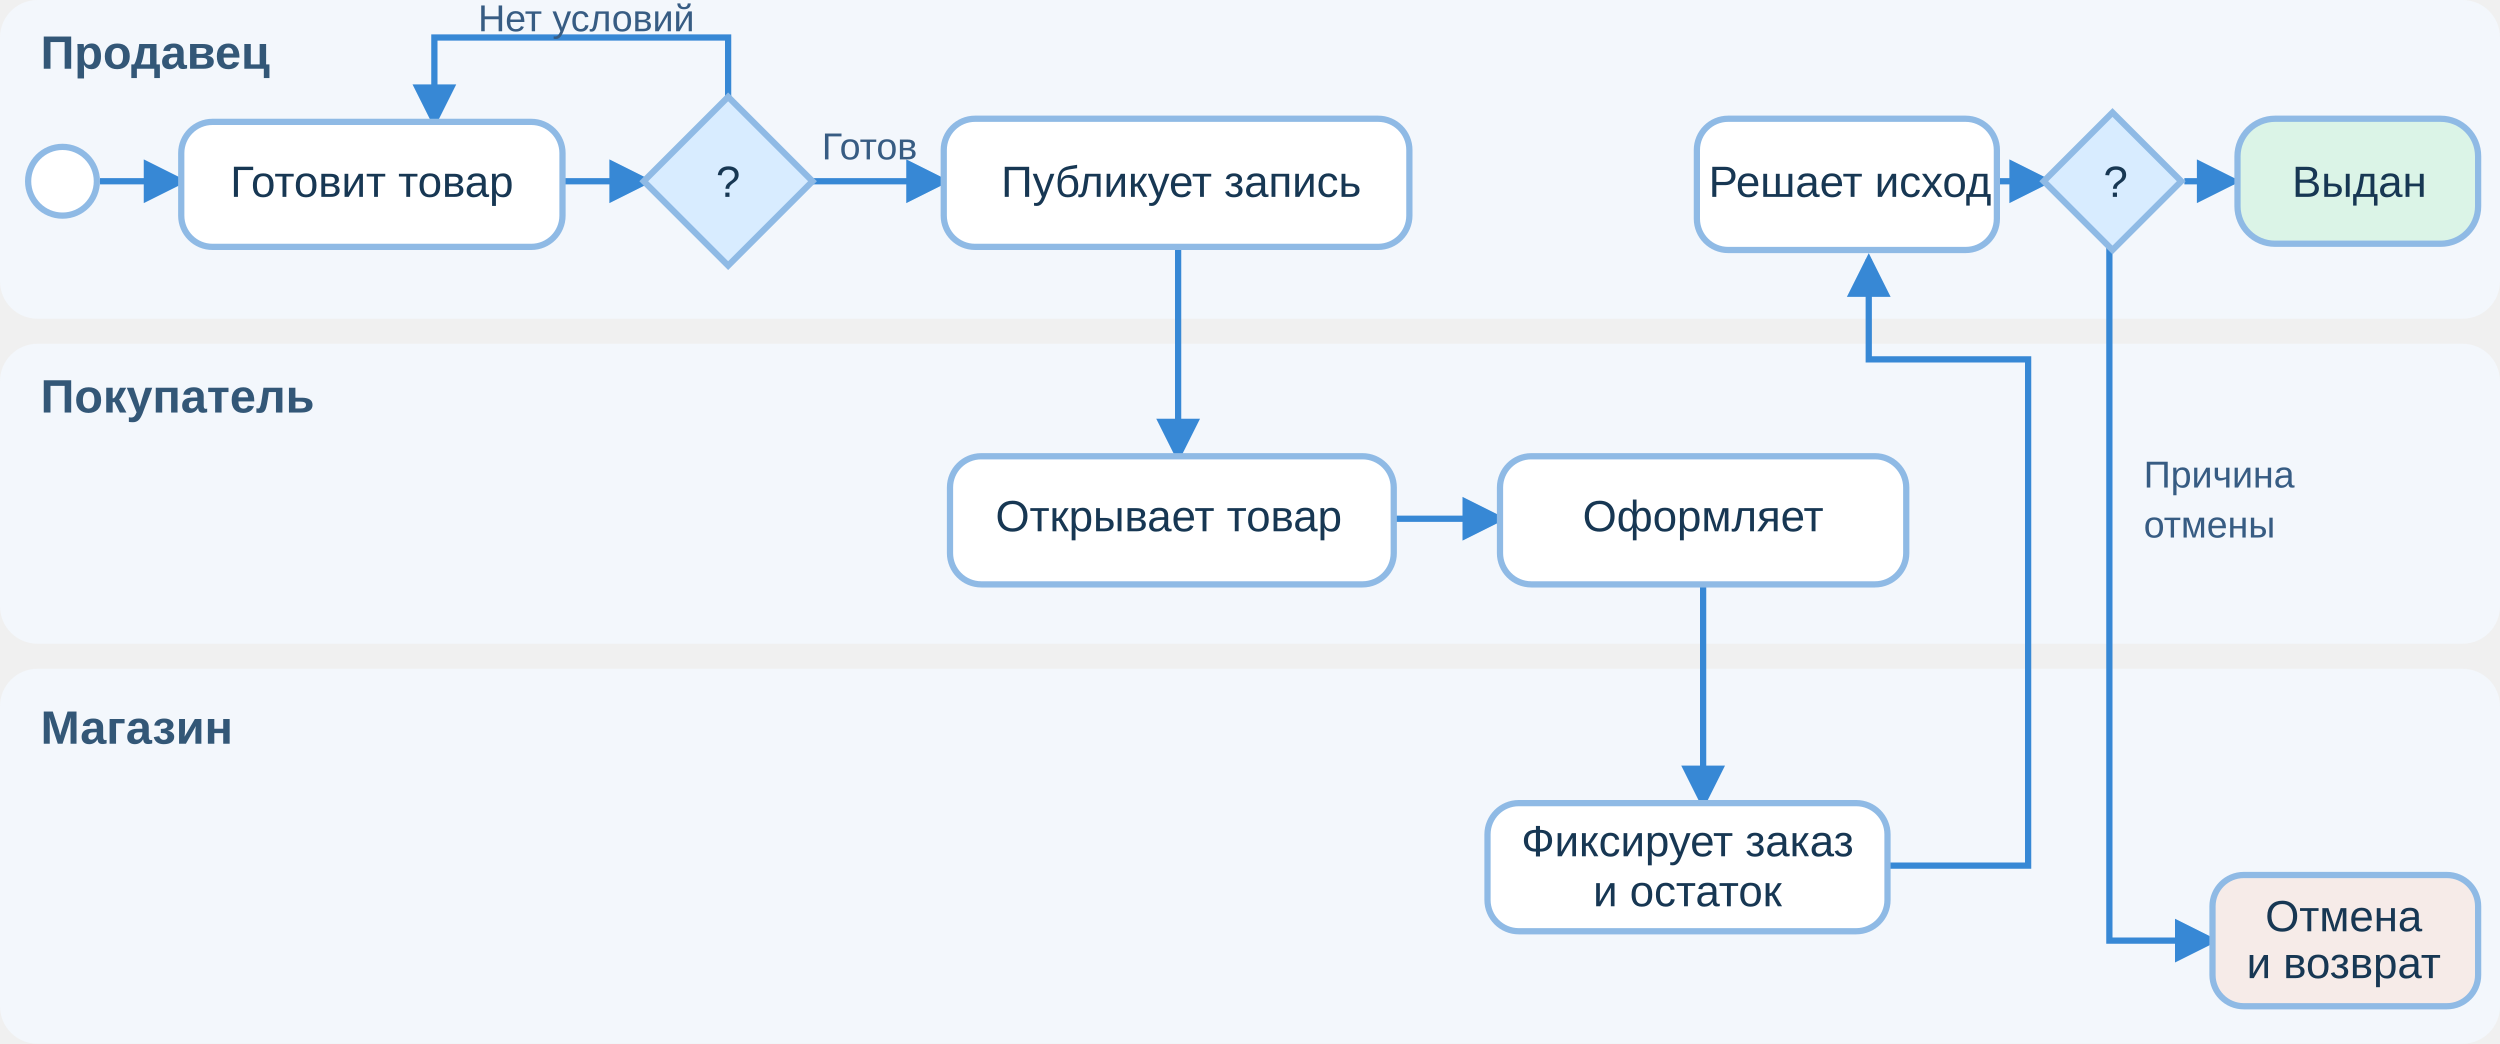
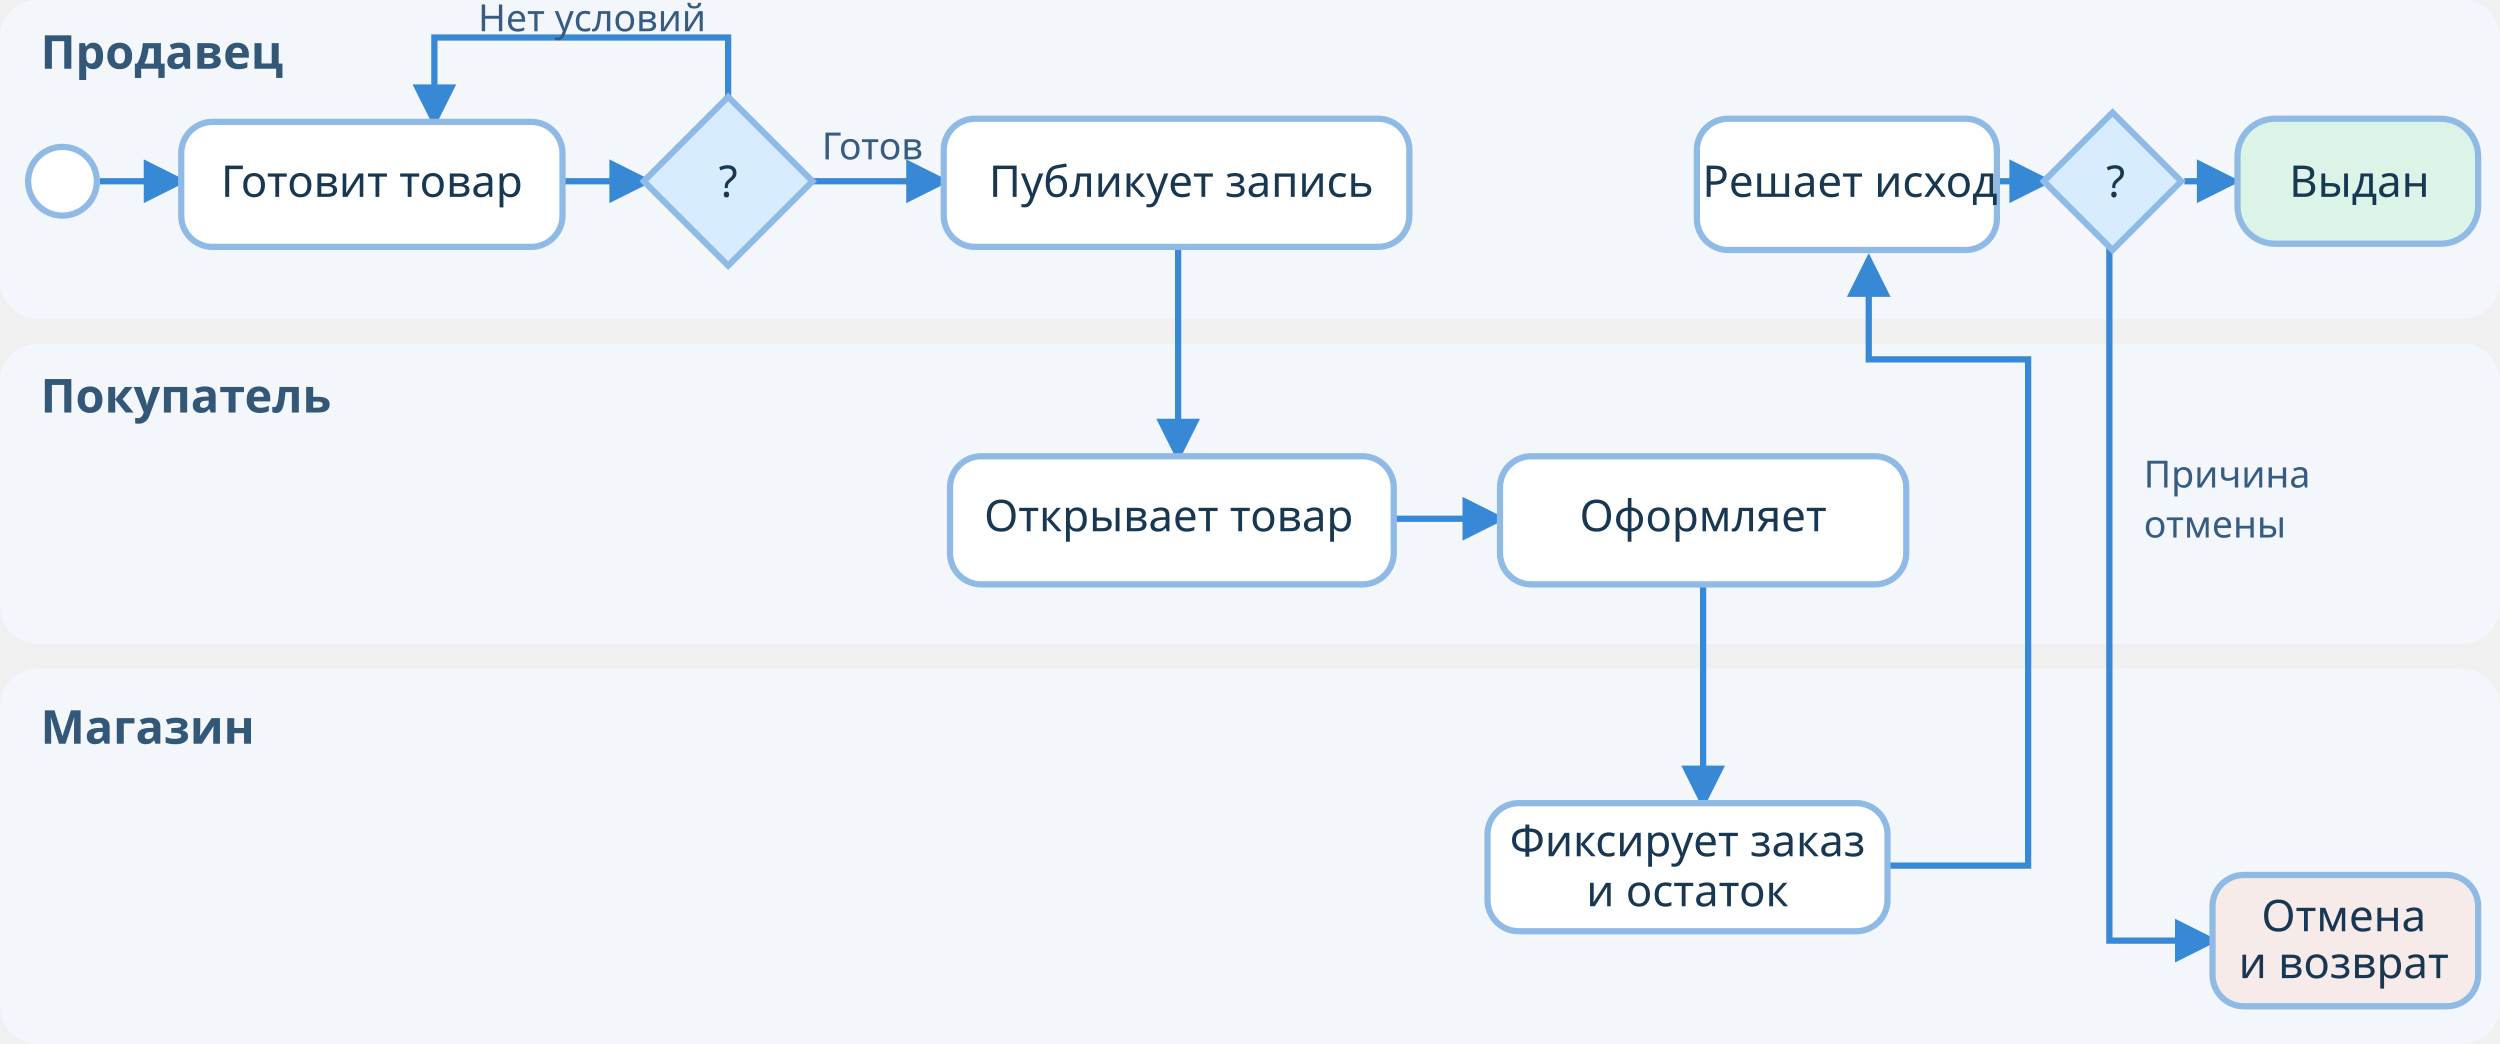
<svg xmlns="http://www.w3.org/2000/svg" width="800" height="334" viewBox="0 0 800 334">
  <defs>
    <marker id="a" markerWidth="7" markerHeight="7" refX="6" refY="3.5" orient="auto">
      <path d="M0 0L7 3.5L0 7Z" fill="#3788d5" />
    </marker>
  </defs>
  <g fill="#f3f7fc">
    <rect width="800" height="102" rx="12" />
    <rect y="110" width="800" height="96" rx="12" />
    <rect y="214" width="800" height="120" rx="12" />
  </g>
-   <g font-family="Arial,sans-serif" font-size="15" font-weight="bold" fill="#335777">
+   <g font-family="VKText,sans-serif" font-size="15" font-weight="bold" fill="#335777">
    <text x="13" y="22">Продавец</text>
    <text x="13" y="132">Покупатель</text>
    <text x="13" y="238">Магазин</text>
  </g>
  <g stroke="#3788d5" fill="none" stroke-width="2" marker-end="url(#a)">
    <path d="M32 58H58" />
    <path d="M180 58H207" />
    <path d="M258 58H302" />
    <path d="M233 35V12H139V39" />
    <path d="M377 80V146" />
    <path d="M446 166H480" />
    <path d="M545 187V257" />
    <path d="M604 277H649V115H598V83" />
    <path d="M639 58H655" />
    <path d="M699 58H715" />
    <path d="M675 76V301H708" />
  </g>
  <g fill="#ffffff" stroke="#8fbae5" stroke-width="2">
    <circle cx="20" cy="58" r="11" />
    <rect x="58" y="39" width="122" height="40" rx="10" />
    <path d="M233 31l27 27-27 27-27-27Z" fill="#d8ecff" />
    <rect x="302" y="38" width="149" height="41" rx="10" />
    <rect x="304" y="146" width="142" height="41" rx="10" />
    <rect x="480" y="146" width="130" height="41" rx="10" />
    <rect x="476" y="257" width="128" height="41" rx="10" />
    <rect x="543" y="38" width="96" height="42" rx="10" />
    <path d="M676 36l22 22-22 22-22-22Z" fill="#d8ecff" />
    <rect x="716" y="38" width="77" height="40" rx="12" fill="#dbf4e7" />
    <rect x="708" y="280" width="85" height="42" rx="10" fill="#f6ebe8" />
  </g>
-   <g font-family="Arial,sans-serif" text-anchor="middle" font-size="14" fill="#173753">
+   <g font-family="VKText,sans-serif" text-anchor="middle" font-size="14" fill="#173753">
    <text x="119" y="63">Готовит товар</text>
    <text x="233" y="63">?</text>
    <text x="378" y="63">Публикует запись</text>
    <text x="374" y="170">Открывает товар</text>
    <text x="545" y="170">Оформляет</text>
    <text x="540" y="274">Фиксирует заказ</text>
    <text x="540" y="290">и остаток</text>
    <text x="592" y="63">Решает исход</text>
    <text x="677" y="63">?</text>
    <text x="755" y="63">Выдан</text>
    <text x="750" y="298">Отмена</text>
    <text x="750" y="313">и возврат</text>
  </g>
-   <g font-family="Arial,sans-serif" font-size="12" fill="#375c83">
+   <g font-family="VKText,sans-serif" font-size="12" fill="#375c83">
    <text x="153" y="10">Нет условий</text>
    <text x="263" y="51">Готов</text>
    <text x="686" y="156">Причина</text>
    <text x="686" y="172">отмены</text>
  </g>
</svg>
